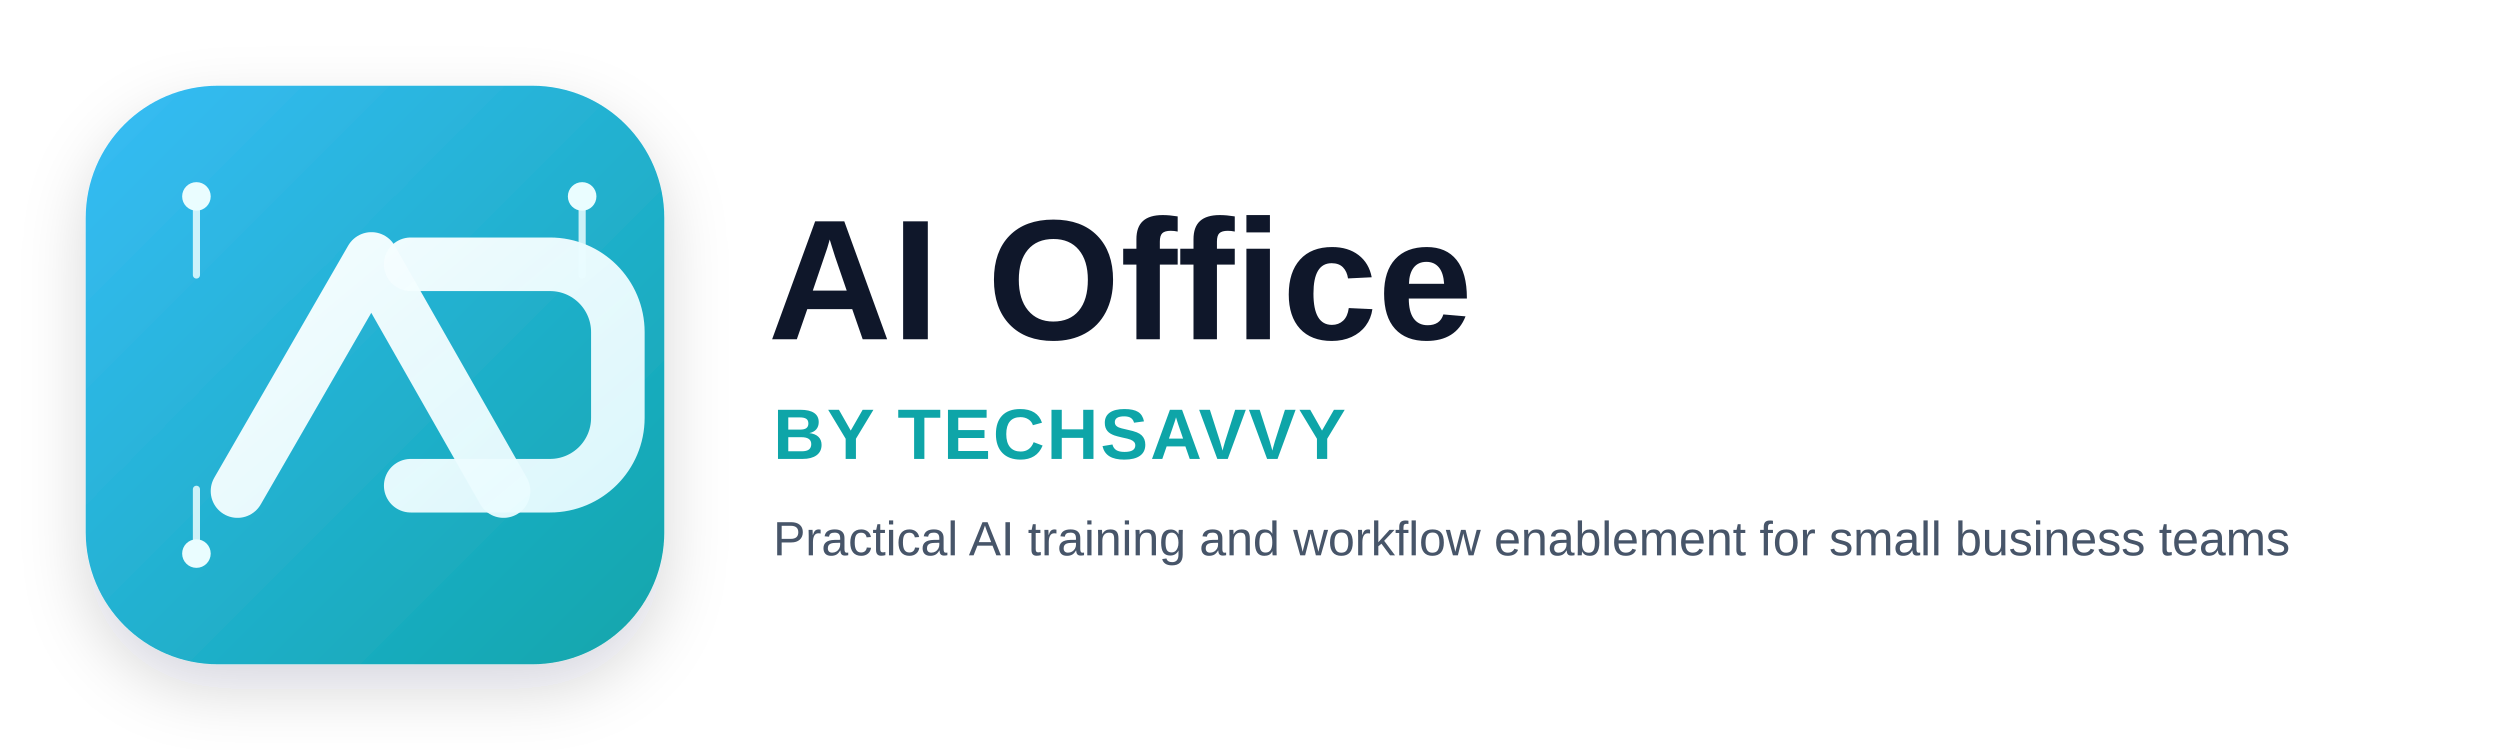
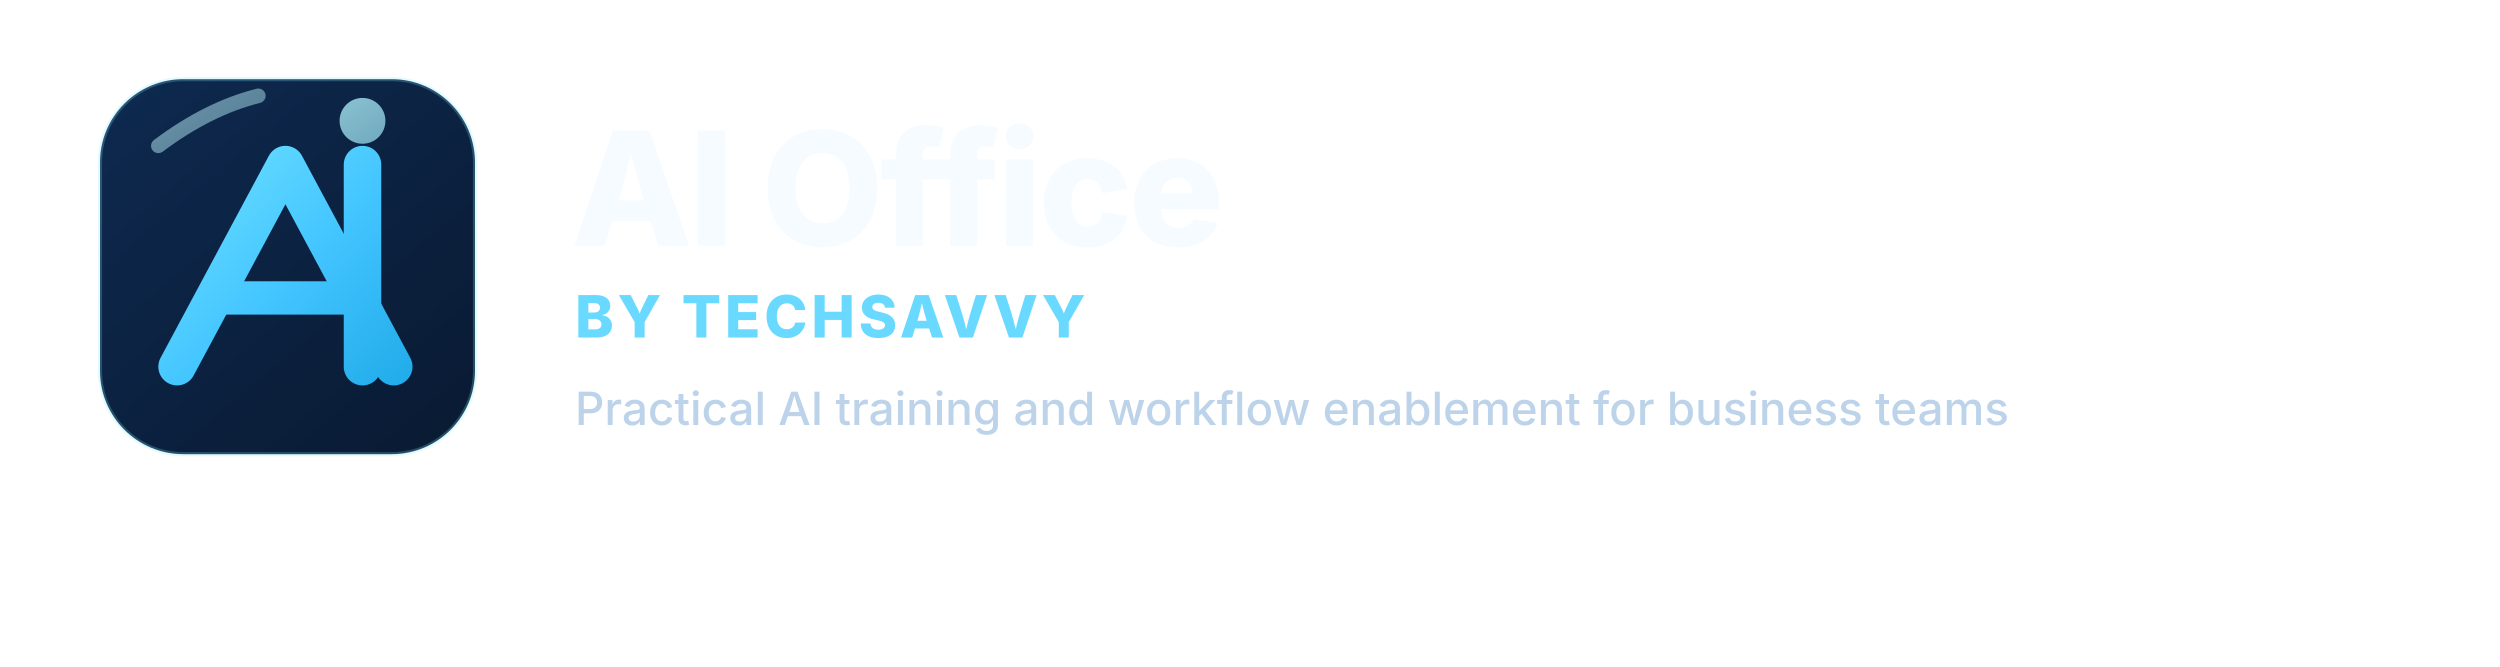
- <svg xmlns="http://www.w3.org/2000/svg" width="1400" height="420" viewBox="0 0 1400 420" fill="none">
+ <svg xmlns="http://www.w3.org/2000/svg" width="1200" height="320" viewBox="0 0 1200 320" fill="none">
  <defs>
-     <linearGradient id="g1" x1="40" y1="40" x2="380" y2="380" gradientUnits="userSpaceOnUse">
-       <stop offset="0" stop-color="#38BDF8" />
-       <stop offset="1" stop-color="#0EA5A8" />
+     <linearGradient id="panel" x1="40" y1="22" x2="228" y2="246" gradientUnits="userSpaceOnUse">
+       <stop stop-color="#0E2B52" />
+       <stop offset="1" stop-color="#09182F" />
    </linearGradient>
-     <linearGradient id="g2" x1="120" y1="70" x2="320" y2="310" gradientUnits="userSpaceOnUse">
-       <stop offset="0" stop-color="#FFFFFF" stop-opacity="0.98" />
-       <stop offset="1" stop-color="#E6FBFF" stop-opacity="0.95" />
+     <linearGradient id="accent" x1="63" y1="54" x2="205" y2="194" gradientUnits="userSpaceOnUse">
+       <stop stop-color="#7DEBFF" />
+       <stop offset="0.55" stop-color="#43C5FF" />
+       <stop offset="1" stop-color="#1BA7E6" />
    </linearGradient>
-     <filter id="shadow" x="-20%" y="-20%" width="140%" height="140%">
-       <feDropShadow dx="0" dy="14" stdDeviation="18" flood-color="#0F172A" flood-opacity="0.16" />
-     </filter>
+     <linearGradient id="shine" x1="75" y1="44" x2="194" y2="213" gradientUnits="userSpaceOnUse">
+       <stop stop-color="#C5F8FF" stop-opacity="0.95" />
+       <stop offset="1" stop-color="#7DEBFF" stop-opacity="0.2" />
+     </linearGradient>
  </defs>
-   <rect x="48" y="48" width="324" height="324" rx="74" fill="url(#g1)" filter="url(#shadow)" />
-   <path d="M133 275 L208 145 L282 275" stroke="url(#g2)" stroke-width="30" stroke-linecap="round" stroke-linejoin="round" />
-   <path d="M230 148 H308 C329 148 346 165 346 186 V234 C346 255 329 272 308 272 H230" stroke="url(#g2)" stroke-width="30" stroke-linecap="round" stroke-linejoin="round" />
-   <circle cx="110" cy="110" r="8" fill="#EAFDFF" />
-   <circle cx="326" cy="110" r="8" fill="#EAFDFF" />
-   <circle cx="110" cy="310" r="8" fill="#EAFDFF" />
-   <line x1="110" y1="118" x2="110" y2="154" stroke="#EAFDFF" stroke-width="4" stroke-linecap="round" opacity="0.85" />
-   <line x1="326" y1="118" x2="326" y2="154" stroke="#EAFDFF" stroke-width="4" stroke-linecap="round" opacity="0.85" />
-   <line x1="110" y1="274" x2="110" y2="302" stroke="#EAFDFF" stroke-width="4" stroke-linecap="round" opacity="0.85" />
-   <text x="430" y="190" font-size="96" font-family="Arial, Helvetica, sans-serif" font-weight="700" fill="#0F172A">AI Office</text>
-   <text x="433" y="257" font-size="40" font-family="Arial, Helvetica, sans-serif" font-weight="600" fill="#0EA5A8" letter-spacing="1.2">BY TECHSAVVY</text>
-   <text x="433" y="311" font-size="27" font-family="Arial, Helvetica, sans-serif" fill="#475569">Practical AI training and workflow enablement for small business teams</text>
+   <rect x="48" y="38" width="180" height="180" rx="40" fill="url(#panel)" />
+   <rect x="48" y="38" width="180" height="180" rx="40" stroke="#7DEBFF" stroke-opacity="0.24" stroke-width="2" />
+   <path d="M85 176L137 79L189 176" stroke="url(#accent)" stroke-width="18" stroke-linecap="round" stroke-linejoin="round" />
+   <path d="M103 143H171" stroke="url(#accent)" stroke-width="16" stroke-linecap="round" />
+   <path d="M174 79V176" stroke="url(#accent)" stroke-width="18" stroke-linecap="round" />
+   <circle cx="174" cy="58" r="11" fill="url(#shine)" />
+   <path d="M76 70C92 58 108 50 124 46" stroke="url(#shine)" stroke-width="7" stroke-linecap="round" opacity="0.55" />
+   <g>
+     <text x="274" y="118" font-size="76" font-family="Inter, Arial, Helvetica, sans-serif" font-weight="800" fill="#F5FBFF" letter-spacing="-1.8">AI Office</text>
+     <text x="276" y="162" font-size="28" font-family="Inter, Arial, Helvetica, sans-serif" font-weight="800" fill="#69D9FF" letter-spacing="1.8">BY TECHSAVVY</text>
+     <text x="276" y="204" font-size="22" font-family="Inter, Arial, Helvetica, sans-serif" font-weight="500" fill="#BCD3EA">Practical AI training and workflow enablement for business teams</text>
+   </g>
</svg>
